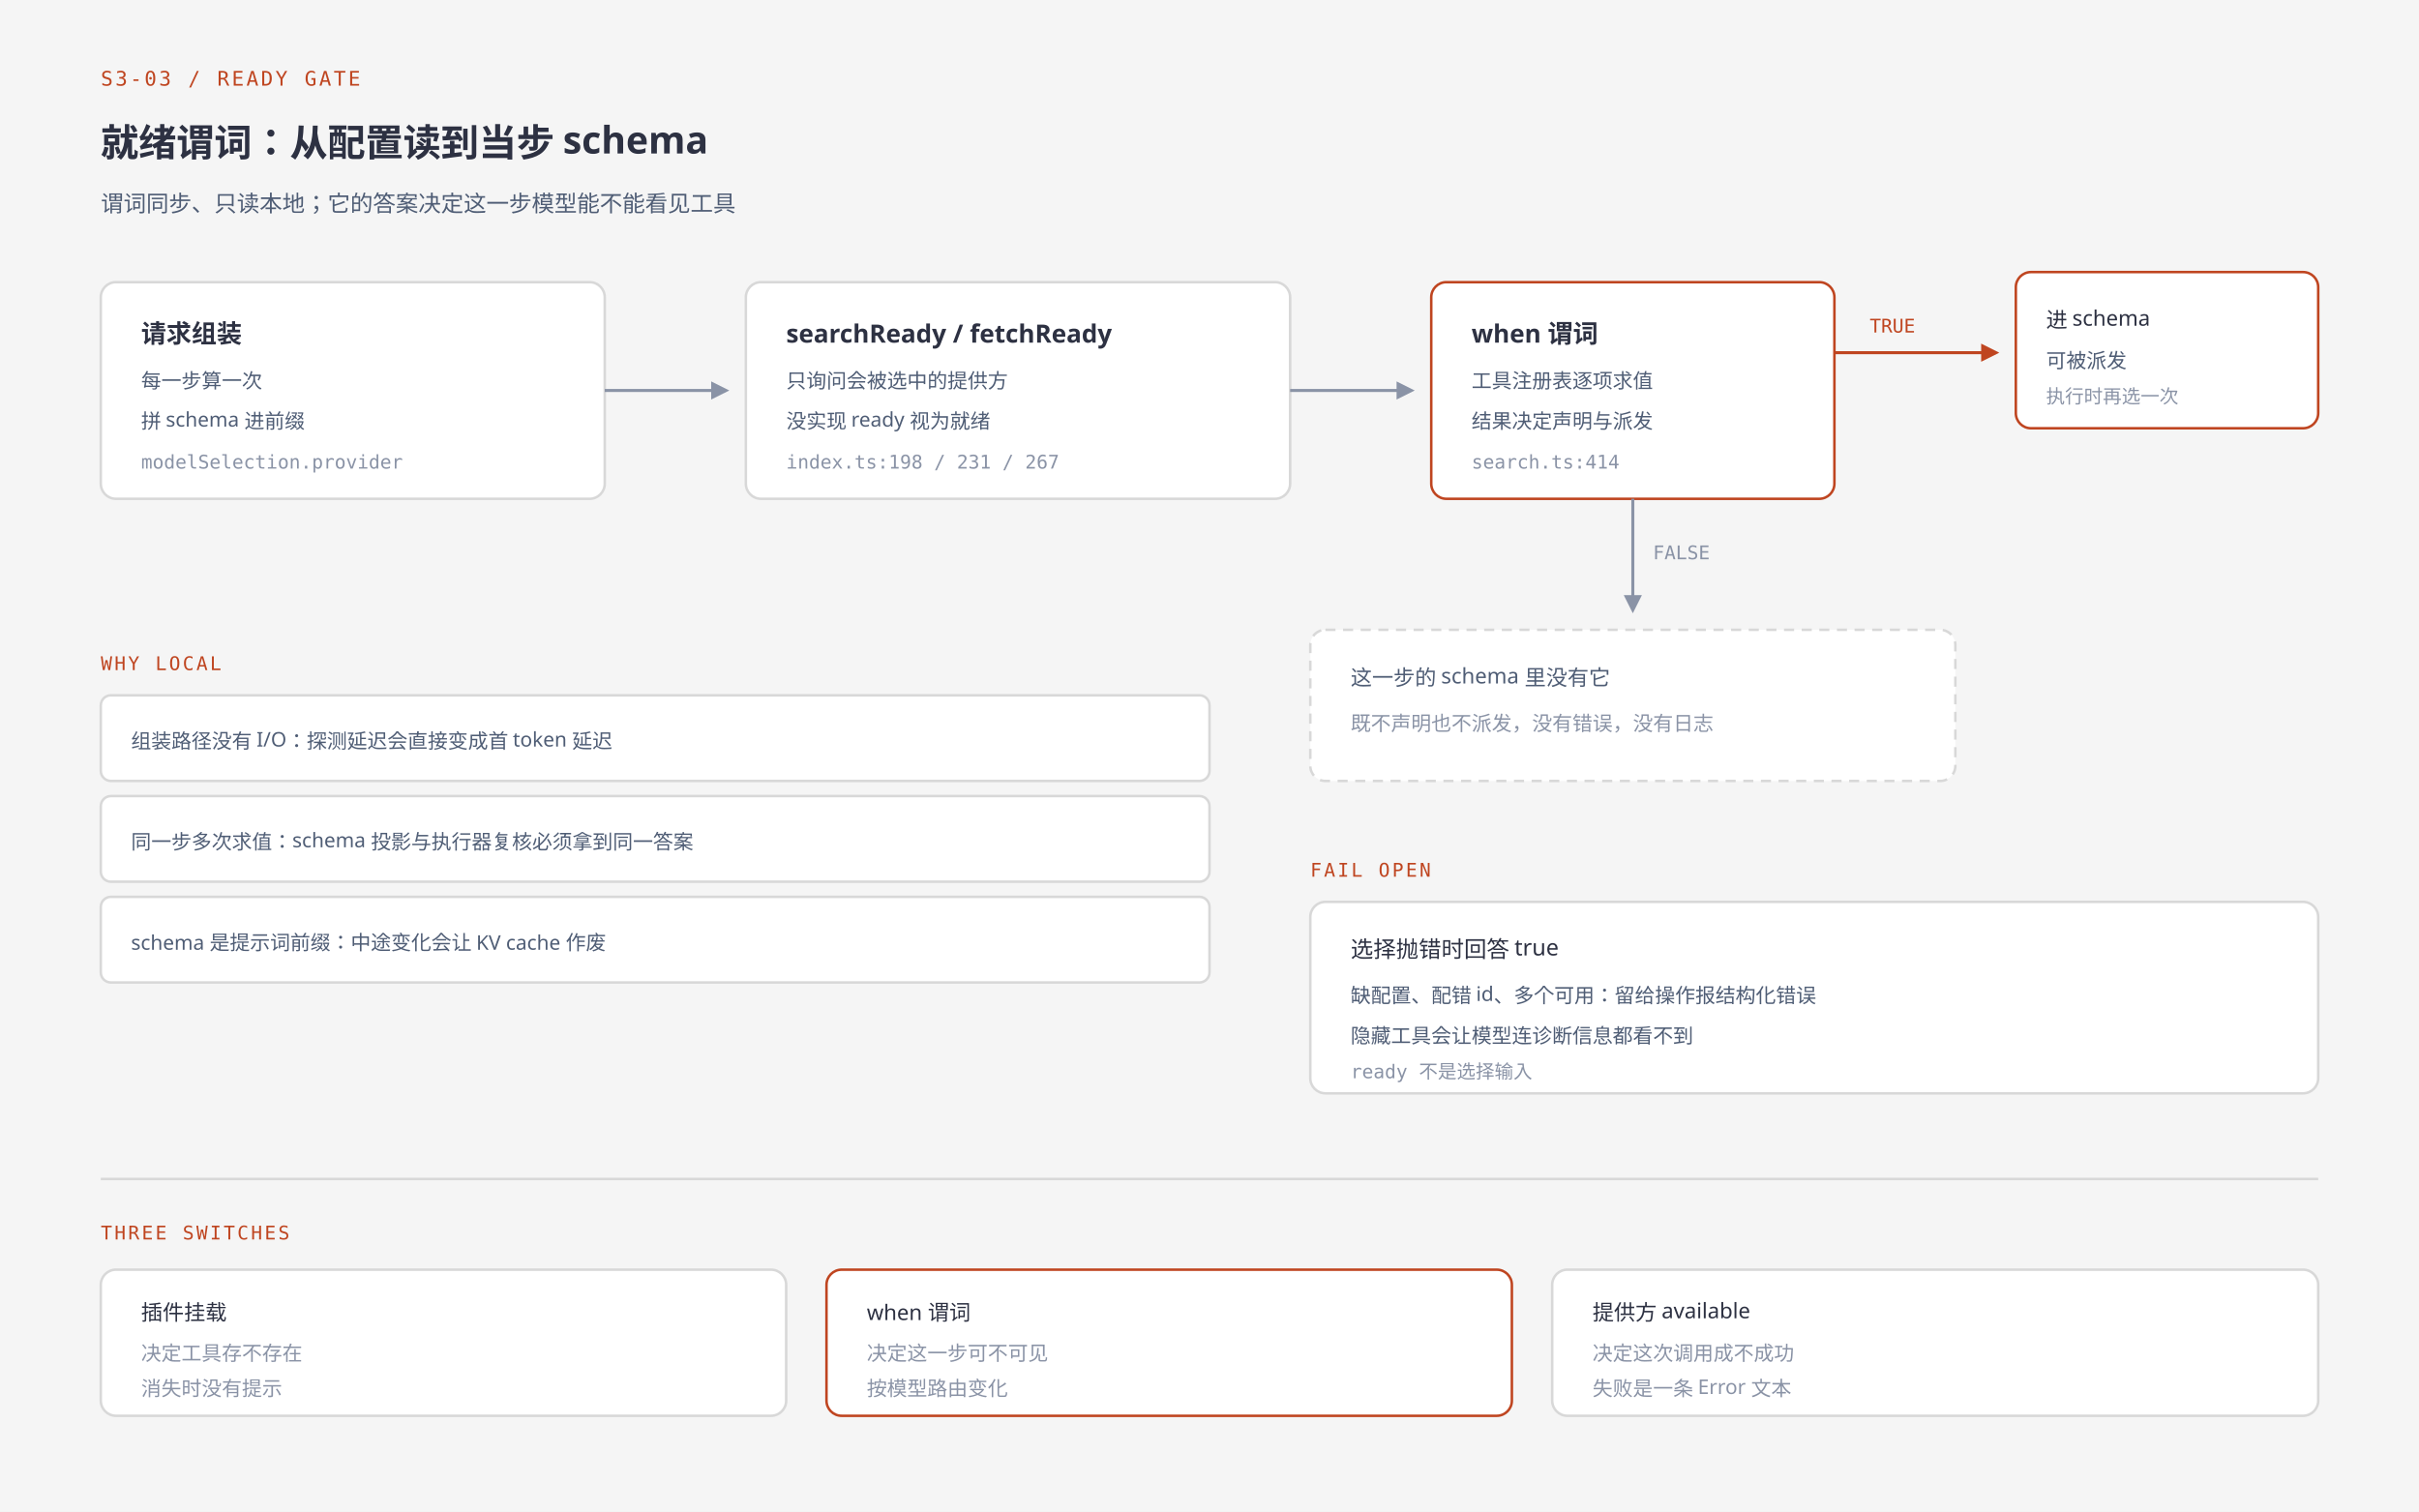
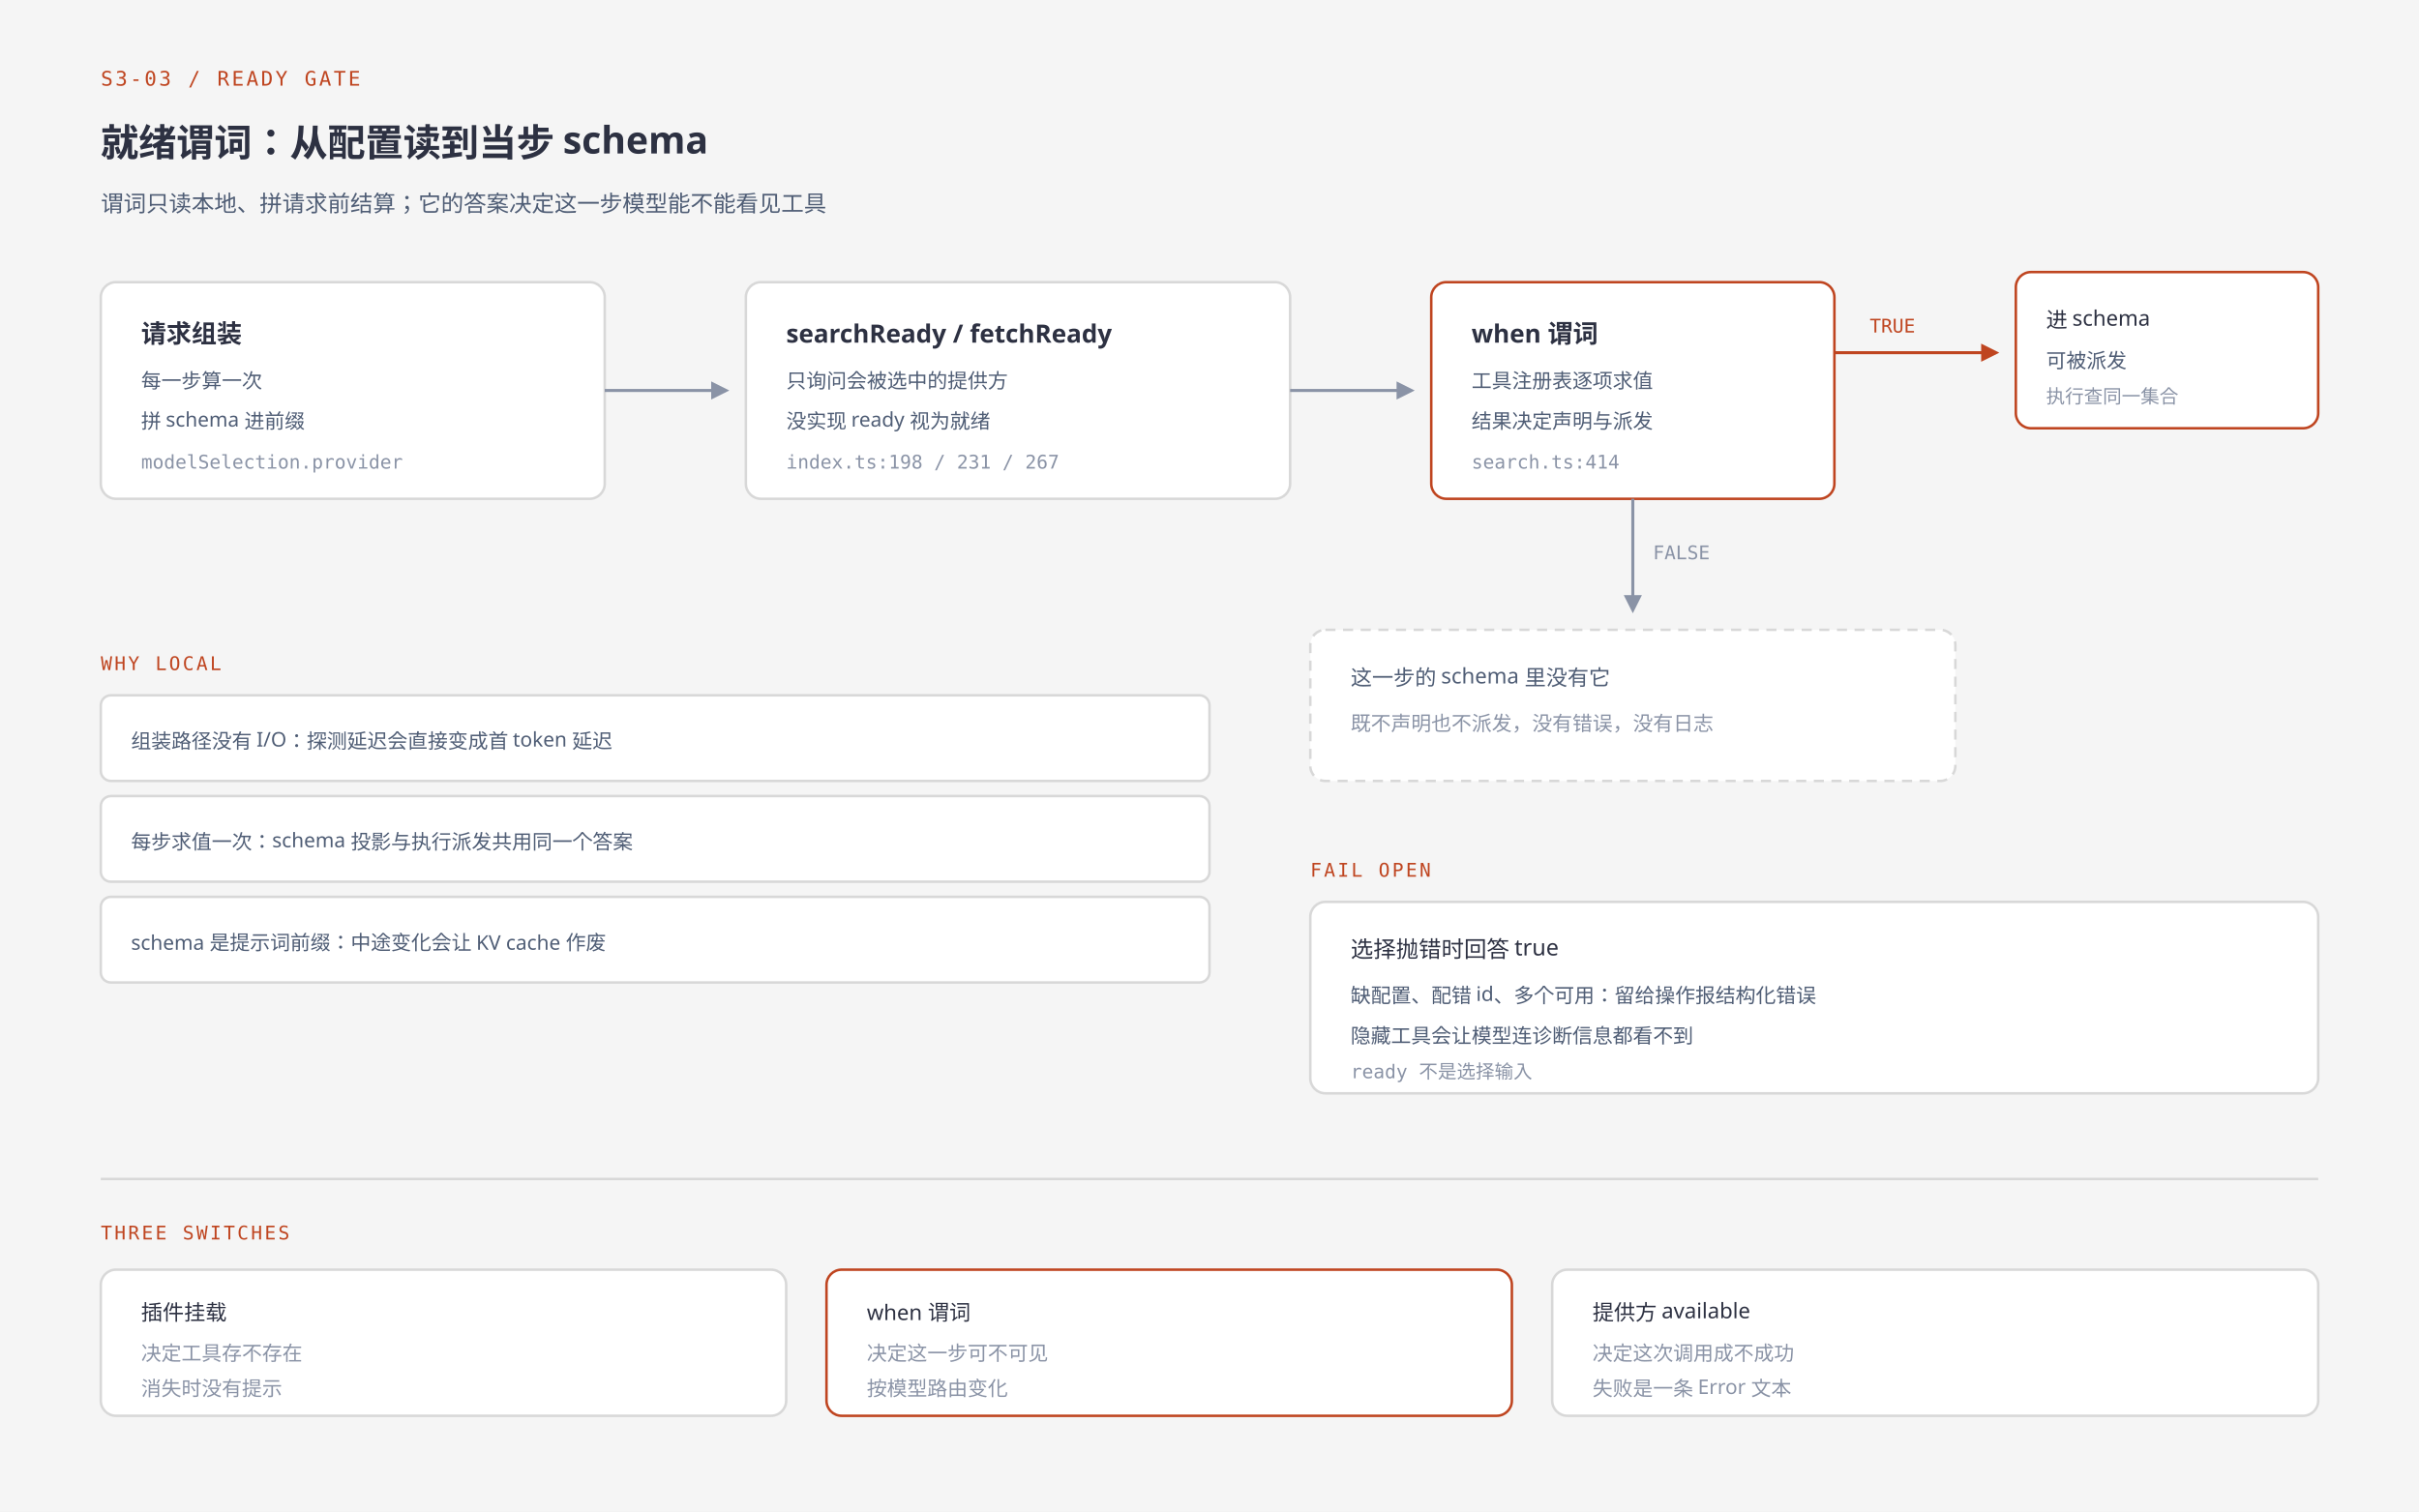
<svg xmlns="http://www.w3.org/2000/svg" width="960" height="600" viewBox="0 0 960 600" role="img" aria-labelledby="f02-t f02-d">
  <defs>
    <marker id="f02-a" viewBox="0 0 10 10" refX="8" refY="5" markerWidth="6" markerHeight="6" orient="auto-start-reverse">
      <path d="M 0 0 L 10 5 L 0 10 z" fill="#8a93a6" />
    </marker>
    <marker id="f02-acc" viewBox="0 0 10 10" refX="8" refY="5" markerWidth="6" markerHeight="6" orient="auto-start-reverse">
      <path d="M 0 0 L 10 5 L 0 10 z" fill="#bf4520" />
    </marker>
  </defs>
  <rect width="960" height="600" fill="#f5f5f5" />
  <text x="40" y="34" font-family="'Geist Mono','SF Mono',ui-monospace,monospace" font-size="8" letter-spacing="0.12em" fill="#bf4520">S3-03 / READY GATE</text>
  <text x="40" y="62" font-family="'Geist','PingFang SC','Noto Sans SC',system-ui,sans-serif" font-size="15" font-weight="600" fill="#2d3142">就绪谓词：从配置读到当步 schema</text>
-   <text x="40" y="84" font-family="'Geist','PingFang SC','Noto Sans SC',system-ui,sans-serif" font-size="9" fill="#4f5d75">谓词同步、只读本地；它的答案决定这一步模型能不能看见工具</text>
+   <text x="40" y="84" font-family="'Geist','PingFang SC','Noto Sans SC',system-ui,sans-serif" font-size="9" fill="#4f5d75">谓词只读本地、拼请求前结算；它的答案决定这一步模型能不能看见工具</text>
  <rect x="40" y="112" width="200" height="86" rx="6" fill="#ffffff" stroke="#d8d8d8" />
  <text x="56" y="136" font-family="'Geist','PingFang SC','Noto Sans SC',system-ui,sans-serif" font-size="10" font-weight="600" fill="#2d3142">请求组装</text>
  <text x="56" y="154" font-family="'Geist','PingFang SC','Noto Sans SC',system-ui,sans-serif" font-size="8" fill="#4f5d75">每一步算一次</text>
  <text x="56" y="170" font-family="'Geist','PingFang SC','Noto Sans SC',system-ui,sans-serif" font-size="8" fill="#4f5d75">拼 schema 进前缀</text>
  <text x="56" y="186" font-family="'Geist Mono','SF Mono',ui-monospace,monospace" font-size="7.5" fill="#8a93a6">modelSelection.provider</text>
  <line x1="240" y1="155" x2="288" y2="155" stroke="#8a93a6" stroke-width="1.2" marker-end="url(#f02-a)" />
  <rect x="296" y="112" width="216" height="86" rx="6" fill="#ffffff" stroke="#d8d8d8" />
  <text x="312" y="136" font-family="'Geist','PingFang SC','Noto Sans SC',system-ui,sans-serif" font-size="10" font-weight="600" fill="#2d3142">searchReady / fetchReady</text>
  <text x="312" y="154" font-family="'Geist','PingFang SC','Noto Sans SC',system-ui,sans-serif" font-size="8" fill="#4f5d75">只询问会被选中的提供方</text>
  <text x="312" y="170" font-family="'Geist','PingFang SC','Noto Sans SC',system-ui,sans-serif" font-size="8" fill="#4f5d75">没实现 ready 视为就绪</text>
  <text x="312" y="186" font-family="'Geist Mono','SF Mono',ui-monospace,monospace" font-size="7.5" fill="#8a93a6">index.ts:198 / 231 / 267</text>
  <line x1="512" y1="155" x2="560" y2="155" stroke="#8a93a6" stroke-width="1.2" marker-end="url(#f02-a)" />
  <rect x="568" y="112" width="160" height="86" rx="6" fill="#ffffff" stroke="#bf4520" />
  <text x="584" y="136" font-family="'Geist','PingFang SC','Noto Sans SC',system-ui,sans-serif" font-size="10" font-weight="600" fill="#2d3142">when 谓词</text>
  <text x="584" y="154" font-family="'Geist','PingFang SC','Noto Sans SC',system-ui,sans-serif" font-size="8" fill="#4f5d75">工具注册表逐项求值</text>
  <text x="584" y="170" font-family="'Geist','PingFang SC','Noto Sans SC',system-ui,sans-serif" font-size="8" fill="#4f5d75">结果决定声明与派发</text>
  <text x="584" y="186" font-family="'Geist Mono','SF Mono',ui-monospace,monospace" font-size="7.5" fill="#8a93a6">search.ts:414</text>
  <line x1="728" y1="140" x2="792" y2="140" stroke="#bf4520" stroke-width="1.2" marker-end="url(#f02-acc)" />
  <text x="742" y="132" font-family="'Geist Mono','SF Mono',ui-monospace,monospace" font-size="7.5" fill="#bf4520">TRUE</text>
  <rect x="800" y="108" width="120" height="62" rx="6" fill="#ffffff" stroke="#bf4520" />
  <text x="812" y="130" font-family="'Geist','PingFang SC','Noto Sans SC',system-ui,sans-serif" font-size="8.5" fill="#2d3142">进 schema</text>
  <text x="812" y="146" font-family="'Geist','PingFang SC','Noto Sans SC',system-ui,sans-serif" font-size="8" fill="#4f5d75">可被派发</text>
-   <text x="812" y="160" font-family="'Geist','PingFang SC','Noto Sans SC',system-ui,sans-serif" font-size="7.5" fill="#8a93a6">执行时再选一次</text>
+   <text x="812" y="160" font-family="'Geist','PingFang SC','Noto Sans SC',system-ui,sans-serif" font-size="7.5" fill="#8a93a6">执行查同一集合</text>
  <line x1="648" y1="198" x2="648" y2="242" stroke="#8a93a6" stroke-width="1.2" marker-end="url(#f02-a)" />
  <text x="656" y="222" font-family="'Geist Mono','SF Mono',ui-monospace,monospace" font-size="7.5" fill="#8a93a6">FALSE</text>
  <rect x="520" y="250" width="256" height="60" rx="6" fill="#ffffff" stroke="#d8d8d8" stroke-dasharray="4 3" />
  <text x="536" y="272" font-family="'Geist','PingFang SC','Noto Sans SC',system-ui,sans-serif" font-size="8.5" fill="#4f5d75">这一步的 schema 里没有它</text>
  <text x="536" y="290" font-family="'Geist','PingFang SC','Noto Sans SC',system-ui,sans-serif" font-size="8" fill="#8a93a6">既不声明也不派发，没有错误，没有日志</text>
  <text x="40" y="266" font-family="'Geist Mono','SF Mono',ui-monospace,monospace" font-size="7.5" letter-spacing="0.12em" fill="#bf4520">WHY LOCAL</text>
  <rect x="40" y="276" width="440" height="34" rx="4" fill="#ffffff" stroke="#d8d8d8" />
  <text x="52" y="297" font-family="'Geist','PingFang SC','Noto Sans SC',system-ui,sans-serif" font-size="8" fill="#4f5d75">组装路径没有 I/O：探测延迟会直接变成首 token 延迟</text>
  <rect x="40" y="316" width="440" height="34" rx="4" fill="#ffffff" stroke="#d8d8d8" />
-   <text x="52" y="337" font-family="'Geist','PingFang SC','Noto Sans SC',system-ui,sans-serif" font-size="8" fill="#4f5d75">同一步多次求值：schema 投影与执行器复核必须拿到同一答案</text>
+   <text x="52" y="337" font-family="'Geist','PingFang SC','Noto Sans SC',system-ui,sans-serif" font-size="8" fill="#4f5d75">每步求值一次：schema 投影与执行派发共用同一个答案</text>
  <rect x="40" y="356" width="440" height="34" rx="4" fill="#ffffff" stroke="#d8d8d8" />
  <text x="52" y="377" font-family="'Geist','PingFang SC','Noto Sans SC',system-ui,sans-serif" font-size="8" fill="#4f5d75">schema 是提示词前缀：中途变化会让 KV cache 作废</text>
  <text x="520" y="348" font-family="'Geist Mono','SF Mono',ui-monospace,monospace" font-size="7.5" letter-spacing="0.12em" fill="#bf4520">FAIL OPEN</text>
  <rect x="520" y="358" width="400" height="76" rx="6" fill="#ffffff" stroke="#d8d8d8" />
  <text x="536" y="380" font-family="'Geist','PingFang SC','Noto Sans SC',system-ui,sans-serif" font-size="9" fill="#2d3142">选择抛错时回答 true</text>
  <text x="536" y="398" font-family="'Geist','PingFang SC','Noto Sans SC',system-ui,sans-serif" font-size="8" fill="#4f5d75">缺配置、配错 id、多个可用：留给操作报结构化错误</text>
  <text x="536" y="414" font-family="'Geist','PingFang SC','Noto Sans SC',system-ui,sans-serif" font-size="8" fill="#4f5d75">隐藏工具会让模型连诊断信息都看不到</text>
  <text x="536" y="428" font-family="'Geist Mono','SF Mono',ui-monospace,monospace" font-size="7.5" fill="#8a93a6">ready 不是选择输入</text>
  <line x1="40" y1="468" x2="920" y2="468" stroke="#d8d8d8" stroke-width="1" />
  <text x="40" y="492" font-family="'Geist Mono','SF Mono',ui-monospace,monospace" font-size="7.5" letter-spacing="0.12em" fill="#bf4520">THREE SWITCHES</text>
  <rect x="40" y="504" width="272" height="58" rx="6" fill="#ffffff" stroke="#d8d8d8" />
  <text x="56" y="524" font-family="'Geist','PingFang SC','Noto Sans SC',system-ui,sans-serif" font-size="8.5" fill="#2d3142">插件挂载</text>
  <text x="56" y="540" font-family="'Geist','PingFang SC','Noto Sans SC',system-ui,sans-serif" font-size="8" fill="#8a93a6">决定工具存不存在</text>
  <text x="56" y="554" font-family="'Geist','PingFang SC','Noto Sans SC',system-ui,sans-serif" font-size="8" fill="#8a93a6">消失时没有提示</text>
  <rect x="328" y="504" width="272" height="58" rx="6" fill="#ffffff" stroke="#bf4520" />
  <text x="344" y="524" font-family="'Geist','PingFang SC','Noto Sans SC',system-ui,sans-serif" font-size="8.5" fill="#2d3142">when 谓词</text>
  <text x="344" y="540" font-family="'Geist','PingFang SC','Noto Sans SC',system-ui,sans-serif" font-size="8" fill="#8a93a6">决定这一步可不可见</text>
  <text x="344" y="554" font-family="'Geist','PingFang SC','Noto Sans SC',system-ui,sans-serif" font-size="8" fill="#8a93a6">按模型路由变化</text>
  <rect x="616" y="504" width="304" height="58" rx="6" fill="#ffffff" stroke="#d8d8d8" />
  <text x="632" y="524" font-family="'Geist','PingFang SC','Noto Sans SC',system-ui,sans-serif" font-size="8.5" fill="#2d3142">提供方 available</text>
  <text x="632" y="540" font-family="'Geist','PingFang SC','Noto Sans SC',system-ui,sans-serif" font-size="8" fill="#8a93a6">决定这次调用成不成功</text>
  <text x="632" y="554" font-family="'Geist','PingFang SC','Noto Sans SC',system-ui,sans-serif" font-size="8" fill="#8a93a6">失败是一条 Error 文本</text>
</svg>
